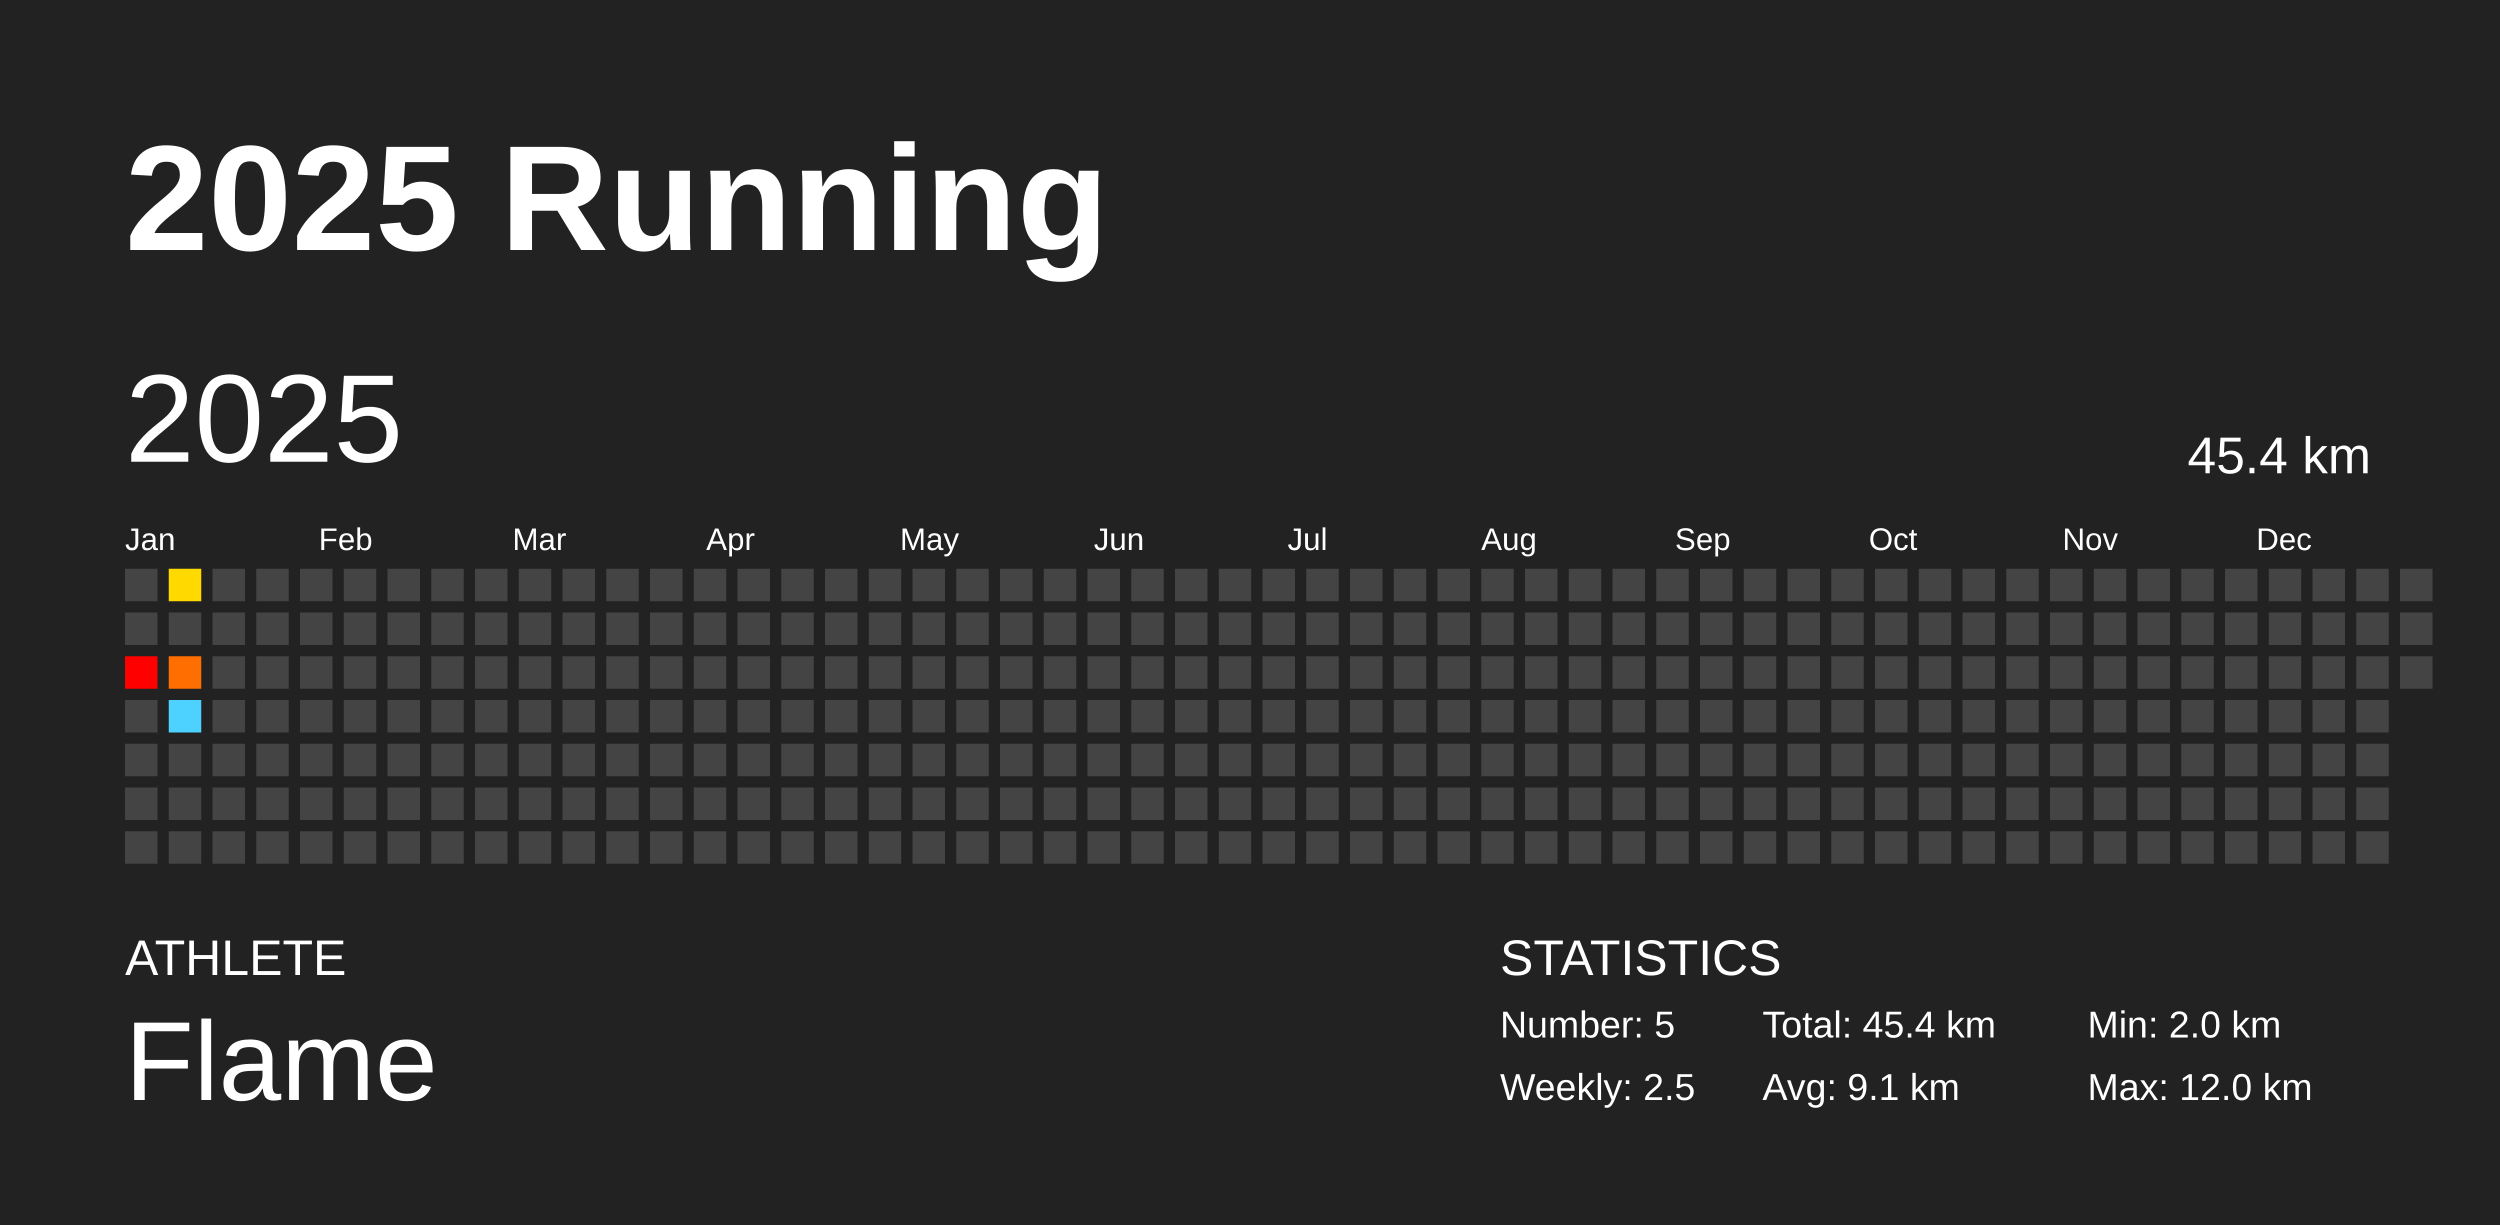
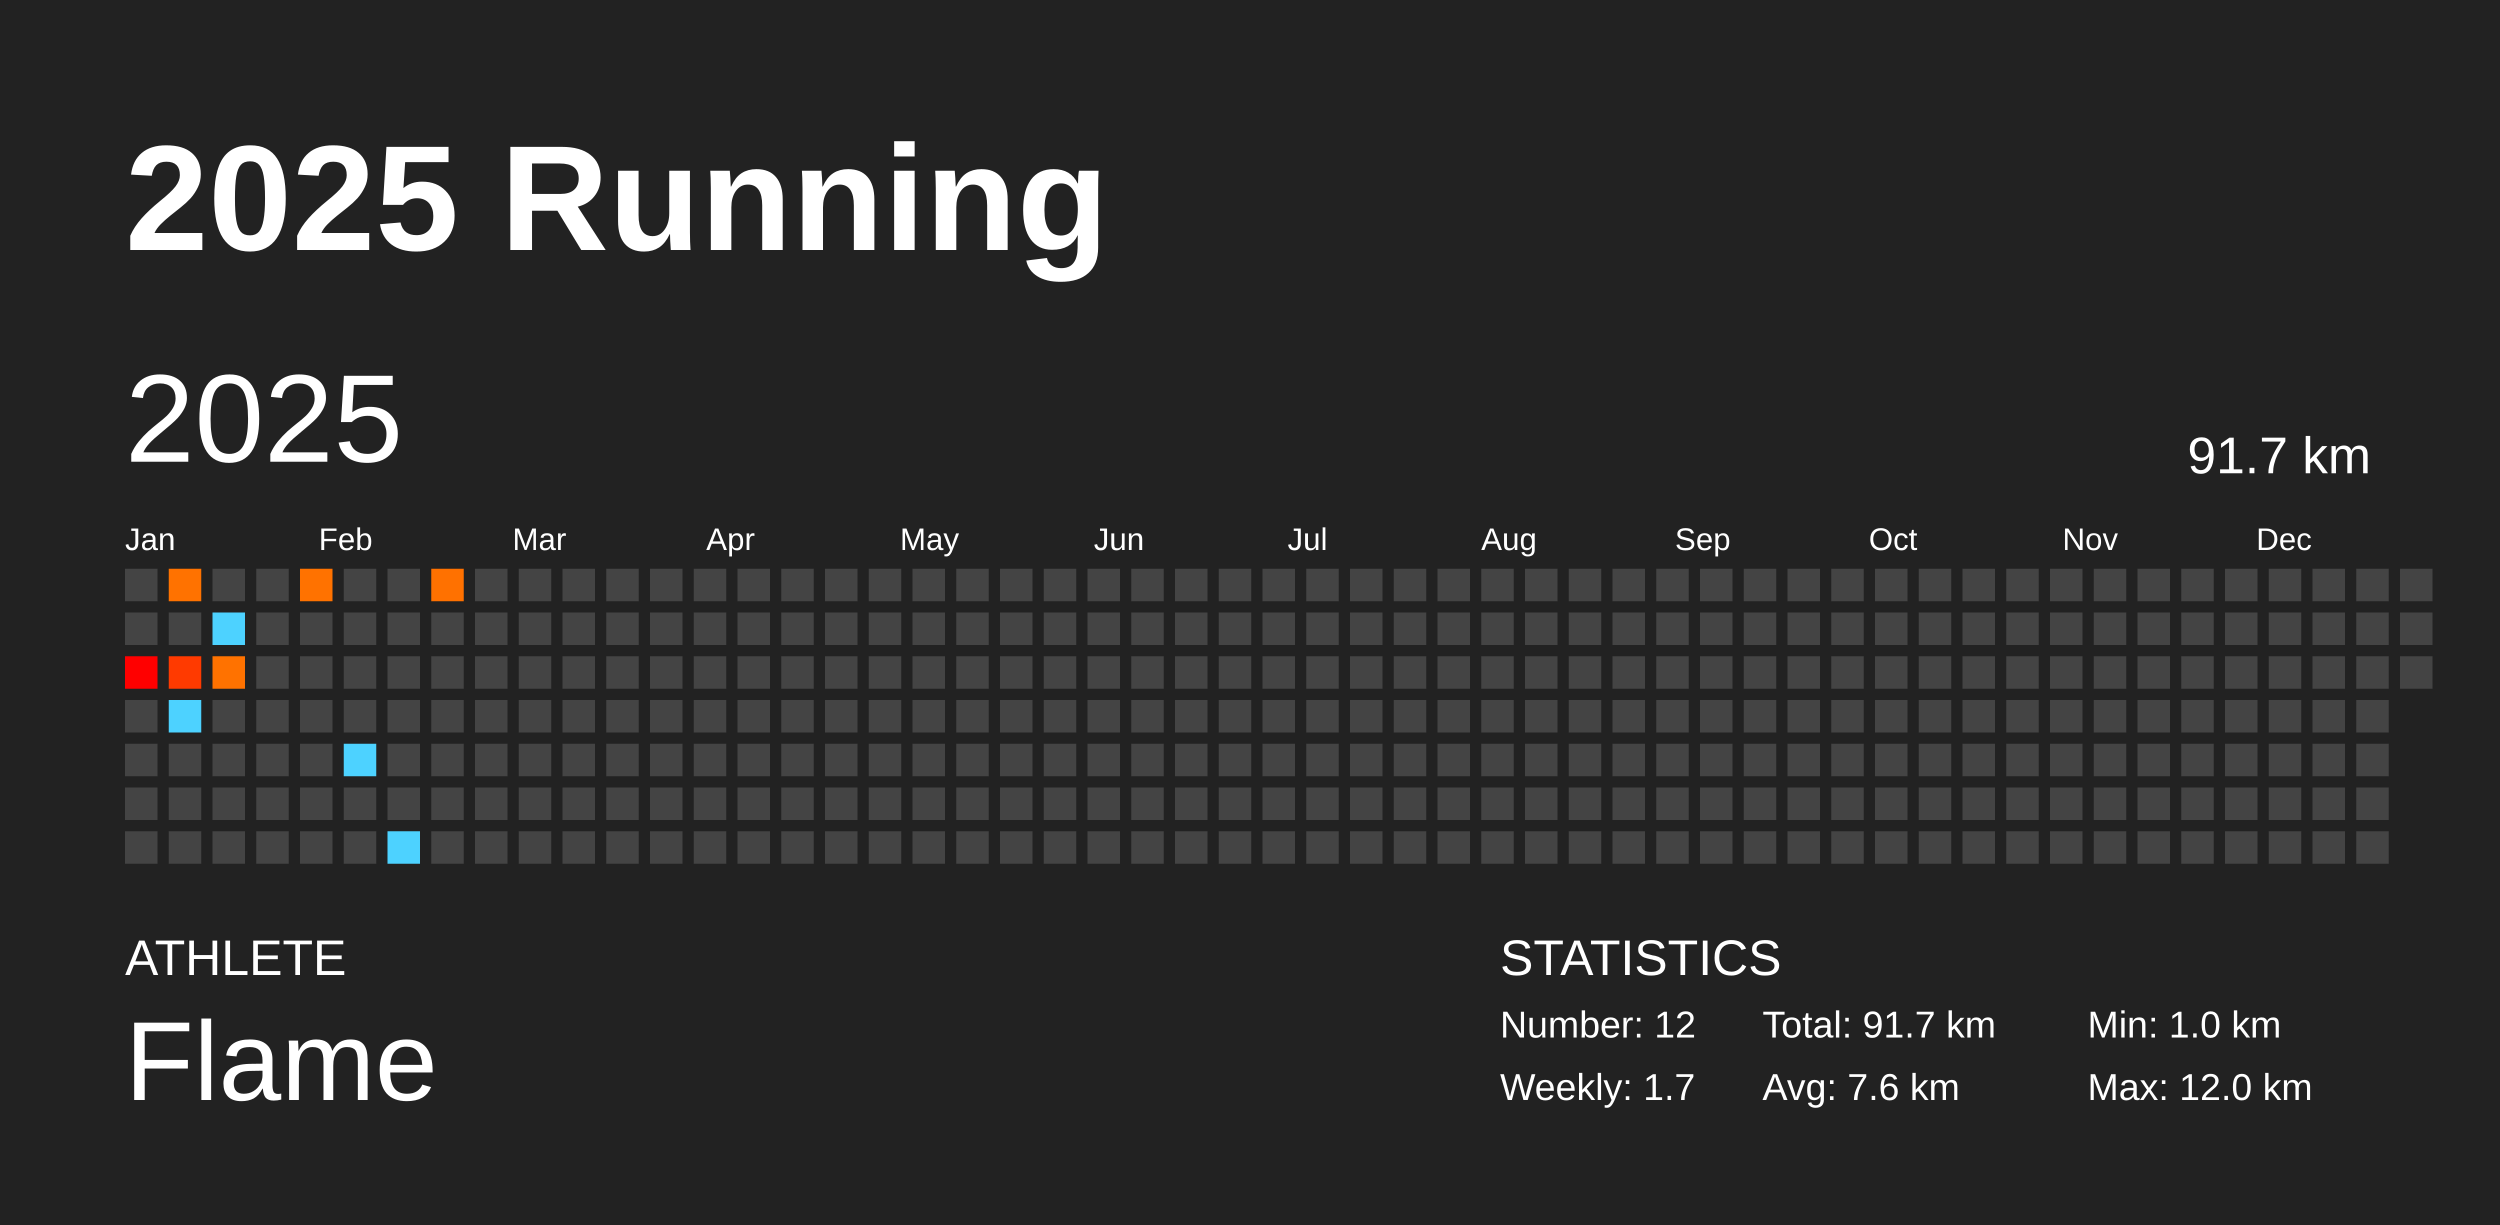
<svg xmlns="http://www.w3.org/2000/svg" baseProfile="full" height="98mm" version="1.1" viewBox="0,0,200,98" width="200mm">
  <defs />
  <rect fill="#222222" height="98" width="200" x="0" y="0" />
  <text fill="#FFFFFF" style="font-size:12px; font-family:Arial; font-weight:bold;" x="10" y="20">2025 Running</text>
  <text fill="#FFFFFF" style="font-size:4px; font-family:Arial" x="10" y="78">ATHLETE</text>
  <text fill="#FFFFFF" style="font-size:9px; font-family:Arial" x="10" y="88">Flame</text>
  <text fill="#FFFFFF" style="font-size:4px; font-family:Arial" x="120" y="78">STATISTICS</text>
-   <text fill="#FFFFFF" style="font-size:3px; font-family:Arial" x="120" y="83">Number: 5</text>
-   <text fill="#FFFFFF" style="font-size:3px; font-family:Arial" x="120" y="88">Weekly: 2.5</text>
-   <text fill="#FFFFFF" style="font-size:3px; font-family:Arial" x="141" y="83">Total: 45.4 km</text>
-   <text fill="#FFFFFF" style="font-size:3px; font-family:Arial" x="141" y="88">Avg: 9.1 km</text>
-   <text fill="#FFFFFF" style="font-size:3px; font-family:Arial" x="167" y="83">Min: 2.0 km</text>
+   <text fill="#FFFFFF" style="font-size:3px; font-family:Arial" x="120" y="83">Number: 12</text>
+   <text fill="#FFFFFF" style="font-size:3px; font-family:Arial" x="120" y="88">Weekly: 1.7</text>
+   <text fill="#FFFFFF" style="font-size:3px; font-family:Arial" x="141" y="83">Total: 91.7 km</text>
+   <text fill="#FFFFFF" style="font-size:3px; font-family:Arial" x="141" y="88">Avg: 7.6 km</text>
+   <text fill="#FFFFFF" style="font-size:3px; font-family:Arial" x="167" y="83">Min: 1.0 km</text>
  <text fill="#FFFFFF" style="font-size:3px; font-family:Arial" x="167" y="88">Max: 12.0 km</text>
  <text dominant-baseline="hanging" fill="#FFFFFF" style="font-size:10.0px; font-family:Arial;" x="10" y="30">2025</text>
-   <text dominant-baseline="hanging" fill="#FFFFFF" style="font-size:4.125px; font-family:Arial;" x="175" y="35">45.4 km</text>
+   <text dominant-baseline="hanging" fill="#FFFFFF" style="font-size:4.125px; font-family:Arial;" x="175" y="35">91.7 km</text>
  <text fill="#FFFFFF" style="font-size:2.5px; font-family:Arial" x="10.0" y="44">Jan</text>
  <text fill="#FFFFFF" style="font-size:2.5px; font-family:Arial" x="25.5" y="44">Feb</text>
  <text fill="#FFFFFF" style="font-size:2.5px; font-family:Arial" x="41.0" y="44">Mar</text>
  <text fill="#FFFFFF" style="font-size:2.5px; font-family:Arial" x="56.5" y="44">Apr</text>
  <text fill="#FFFFFF" style="font-size:2.5px; font-family:Arial" x="72.0" y="44">May</text>
  <text fill="#FFFFFF" style="font-size:2.5px; font-family:Arial" x="87.5" y="44">Jun</text>
  <text fill="#FFFFFF" style="font-size:2.5px; font-family:Arial" x="103.0" y="44">Jul</text>
  <text fill="#FFFFFF" style="font-size:2.5px; font-family:Arial" x="118.5" y="44">Aug</text>
  <text fill="#FFFFFF" style="font-size:2.5px; font-family:Arial" x="134.0" y="44">Sep</text>
  <text fill="#FFFFFF" style="font-size:2.5px; font-family:Arial" x="149.5" y="44">Oct</text>
  <text fill="#FFFFFF" style="font-size:2.5px; font-family:Arial" x="165.0" y="44">Nov</text>
  <text fill="#FFFFFF" style="font-size:2.5px; font-family:Arial" x="180.5" y="44">Dec</text>
  <rect fill="#444444" height="2.6" width="2.6" x="10.0" y="45.5" />
  <rect fill="#444444" height="2.6" width="2.6" x="10.0" y="49.0" />
  <rect fill="#ff0000" height="2.6" width="2.6" x="10.0" y="52.5" />
  <rect fill="#444444" height="2.6" width="2.6" x="10.0" y="56.0" />
  <rect fill="#444444" height="2.6" width="2.6" x="10.0" y="59.5" />
  <rect fill="#444444" height="2.6" width="2.6" x="10.0" y="63.0" />
  <rect fill="#444444" height="2.6" width="2.6" x="10.0" y="66.5" />
-   <rect fill="#ffd900" height="2.6" width="2.6" x="13.5" y="45.5" />
+   <rect fill="#ff7200" height="2.6" width="2.6" x="13.5" y="45.5" />
  <rect fill="#444444" height="2.6" width="2.6" x="13.5" y="49.0" />
-   <rect fill="#ff6e00" height="2.6" width="2.6" x="13.5" y="52.5" />
+   <rect fill="#ff3a00" height="2.6" width="2.6" x="13.5" y="52.5" />
  <rect fill="#4dd2ff" height="2.6" width="2.6" x="13.5" y="56.0" />
  <rect fill="#444444" height="2.6" width="2.6" x="13.5" y="59.5" />
  <rect fill="#444444" height="2.6" width="2.6" x="13.5" y="63.0" />
  <rect fill="#444444" height="2.6" width="2.6" x="13.5" y="66.5" />
  <rect fill="#444444" height="2.6" width="2.6" x="17.0" y="45.5" />
-   <rect fill="#444444" height="2.6" width="2.6" x="17.0" y="49.0" />
-   <rect fill="#444444" height="2.6" width="2.6" x="17.0" y="52.5" />
+   <rect fill="#4dd2ff" height="2.6" width="2.6" x="17.0" y="49.0" />
+   <rect fill="#ff7200" height="2.6" width="2.6" x="17.0" y="52.5" />
  <rect fill="#444444" height="2.6" width="2.6" x="17.0" y="56.0" />
  <rect fill="#444444" height="2.6" width="2.6" x="17.0" y="59.5" />
  <rect fill="#444444" height="2.6" width="2.6" x="17.0" y="63.0" />
  <rect fill="#444444" height="2.6" width="2.6" x="17.0" y="66.5" />
  <rect fill="#444444" height="2.6" width="2.6" x="20.5" y="45.5" />
  <rect fill="#444444" height="2.6" width="2.6" x="20.5" y="49.0" />
  <rect fill="#444444" height="2.6" width="2.6" x="20.5" y="52.5" />
  <rect fill="#444444" height="2.6" width="2.6" x="20.5" y="56.0" />
  <rect fill="#444444" height="2.6" width="2.6" x="20.5" y="59.5" />
  <rect fill="#444444" height="2.6" width="2.6" x="20.5" y="63.0" />
  <rect fill="#444444" height="2.6" width="2.6" x="20.5" y="66.5" />
-   <rect fill="#444444" height="2.6" width="2.6" x="24.0" y="45.5" />
+   <rect fill="#ff7200" height="2.6" width="2.6" x="24.0" y="45.5" />
  <rect fill="#444444" height="2.6" width="2.6" x="24.0" y="49.0" />
  <rect fill="#444444" height="2.6" width="2.6" x="24.0" y="52.5" />
  <rect fill="#444444" height="2.6" width="2.6" x="24.0" y="56.0" />
  <rect fill="#444444" height="2.6" width="2.6" x="24.0" y="59.5" />
  <rect fill="#444444" height="2.6" width="2.6" x="24.0" y="63.0" />
  <rect fill="#444444" height="2.6" width="2.6" x="24.0" y="66.5" />
  <rect fill="#444444" height="2.6" width="2.6" x="27.5" y="45.5" />
  <rect fill="#444444" height="2.6" width="2.6" x="27.5" y="49.0" />
  <rect fill="#444444" height="2.6" width="2.6" x="27.5" y="52.5" />
  <rect fill="#444444" height="2.6" width="2.6" x="27.5" y="56.0" />
-   <rect fill="#444444" height="2.6" width="2.6" x="27.5" y="59.5" />
+   <rect fill="#4dd2ff" height="2.6" width="2.6" x="27.5" y="59.5" />
  <rect fill="#444444" height="2.6" width="2.6" x="27.5" y="63.0" />
  <rect fill="#444444" height="2.6" width="2.6" x="27.5" y="66.5" />
  <rect fill="#444444" height="2.6" width="2.6" x="31.0" y="45.5" />
  <rect fill="#444444" height="2.6" width="2.6" x="31.0" y="49.0" />
  <rect fill="#444444" height="2.6" width="2.6" x="31.0" y="52.5" />
  <rect fill="#444444" height="2.6" width="2.6" x="31.0" y="56.0" />
  <rect fill="#444444" height="2.6" width="2.6" x="31.0" y="59.5" />
  <rect fill="#444444" height="2.6" width="2.6" x="31.0" y="63.0" />
-   <rect fill="#444444" height="2.6" width="2.6" x="31.0" y="66.5" />
-   <rect fill="#444444" height="2.6" width="2.6" x="34.5" y="45.5" />
+   <rect fill="#4dd2ff" height="2.6" width="2.6" x="31.0" y="66.5" />
+   <rect fill="#ff7100" height="2.6" width="2.6" x="34.5" y="45.5" />
  <rect fill="#444444" height="2.6" width="2.6" x="34.5" y="49.0" />
  <rect fill="#444444" height="2.6" width="2.6" x="34.5" y="52.5" />
  <rect fill="#444444" height="2.6" width="2.6" x="34.5" y="56.0" />
  <rect fill="#444444" height="2.6" width="2.6" x="34.5" y="59.5" />
  <rect fill="#444444" height="2.6" width="2.6" x="34.5" y="63.0" />
  <rect fill="#444444" height="2.6" width="2.6" x="34.5" y="66.5" />
  <rect fill="#444444" height="2.6" width="2.6" x="38.0" y="45.5" />
  <rect fill="#444444" height="2.6" width="2.6" x="38.0" y="49.0" />
  <rect fill="#444444" height="2.6" width="2.6" x="38.0" y="52.5" />
  <rect fill="#444444" height="2.6" width="2.6" x="38.0" y="56.0" />
  <rect fill="#444444" height="2.6" width="2.6" x="38.0" y="59.5" />
  <rect fill="#444444" height="2.6" width="2.6" x="38.0" y="63.0" />
  <rect fill="#444444" height="2.6" width="2.6" x="38.0" y="66.5" />
  <rect fill="#444444" height="2.6" width="2.6" x="41.5" y="45.5" />
  <rect fill="#444444" height="2.6" width="2.6" x="41.5" y="49.0" />
  <rect fill="#444444" height="2.6" width="2.6" x="41.5" y="52.5" />
  <rect fill="#444444" height="2.6" width="2.6" x="41.5" y="56.0" />
  <rect fill="#444444" height="2.6" width="2.6" x="41.5" y="59.5" />
  <rect fill="#444444" height="2.6" width="2.6" x="41.5" y="63.0" />
  <rect fill="#444444" height="2.6" width="2.6" x="41.5" y="66.5" />
  <rect fill="#444444" height="2.6" width="2.6" x="45.0" y="45.5" />
  <rect fill="#444444" height="2.6" width="2.6" x="45.0" y="49.0" />
  <rect fill="#444444" height="2.6" width="2.6" x="45.0" y="52.5" />
  <rect fill="#444444" height="2.6" width="2.6" x="45.0" y="56.0" />
  <rect fill="#444444" height="2.6" width="2.6" x="45.0" y="59.5" />
  <rect fill="#444444" height="2.6" width="2.6" x="45.0" y="63.0" />
  <rect fill="#444444" height="2.6" width="2.6" x="45.0" y="66.5" />
  <rect fill="#444444" height="2.6" width="2.6" x="48.5" y="45.5" />
  <rect fill="#444444" height="2.6" width="2.6" x="48.5" y="49.0" />
  <rect fill="#444444" height="2.6" width="2.6" x="48.5" y="52.5" />
  <rect fill="#444444" height="2.6" width="2.6" x="48.5" y="56.0" />
  <rect fill="#444444" height="2.6" width="2.6" x="48.5" y="59.5" />
  <rect fill="#444444" height="2.6" width="2.6" x="48.5" y="63.0" />
  <rect fill="#444444" height="2.6" width="2.6" x="48.5" y="66.5" />
  <rect fill="#444444" height="2.6" width="2.6" x="52.0" y="45.5" />
  <rect fill="#444444" height="2.6" width="2.6" x="52.0" y="49.0" />
  <rect fill="#444444" height="2.6" width="2.6" x="52.0" y="52.5" />
  <rect fill="#444444" height="2.6" width="2.6" x="52.0" y="56.0" />
  <rect fill="#444444" height="2.6" width="2.6" x="52.0" y="59.5" />
  <rect fill="#444444" height="2.6" width="2.6" x="52.0" y="63.0" />
  <rect fill="#444444" height="2.6" width="2.6" x="52.0" y="66.5" />
  <rect fill="#444444" height="2.6" width="2.6" x="55.5" y="45.5" />
  <rect fill="#444444" height="2.6" width="2.6" x="55.5" y="49.0" />
  <rect fill="#444444" height="2.6" width="2.6" x="55.5" y="52.5" />
  <rect fill="#444444" height="2.6" width="2.6" x="55.5" y="56.0" />
  <rect fill="#444444" height="2.6" width="2.6" x="55.5" y="59.5" />
  <rect fill="#444444" height="2.6" width="2.6" x="55.5" y="63.0" />
  <rect fill="#444444" height="2.6" width="2.6" x="55.5" y="66.5" />
  <rect fill="#444444" height="2.6" width="2.6" x="59.0" y="45.5" />
  <rect fill="#444444" height="2.6" width="2.6" x="59.0" y="49.0" />
  <rect fill="#444444" height="2.6" width="2.6" x="59.0" y="52.5" />
  <rect fill="#444444" height="2.6" width="2.6" x="59.0" y="56.0" />
  <rect fill="#444444" height="2.6" width="2.6" x="59.0" y="59.5" />
  <rect fill="#444444" height="2.6" width="2.6" x="59.0" y="63.0" />
  <rect fill="#444444" height="2.6" width="2.6" x="59.0" y="66.5" />
  <rect fill="#444444" height="2.6" width="2.6" x="62.5" y="45.5" />
  <rect fill="#444444" height="2.6" width="2.6" x="62.5" y="49.0" />
  <rect fill="#444444" height="2.6" width="2.6" x="62.5" y="52.5" />
  <rect fill="#444444" height="2.6" width="2.6" x="62.5" y="56.0" />
  <rect fill="#444444" height="2.6" width="2.6" x="62.5" y="59.5" />
  <rect fill="#444444" height="2.6" width="2.6" x="62.5" y="63.0" />
  <rect fill="#444444" height="2.6" width="2.6" x="62.5" y="66.5" />
  <rect fill="#444444" height="2.6" width="2.6" x="66.0" y="45.5" />
  <rect fill="#444444" height="2.6" width="2.6" x="66.0" y="49.0" />
  <rect fill="#444444" height="2.6" width="2.6" x="66.0" y="52.5" />
  <rect fill="#444444" height="2.6" width="2.6" x="66.0" y="56.0" />
  <rect fill="#444444" height="2.6" width="2.6" x="66.0" y="59.5" />
  <rect fill="#444444" height="2.6" width="2.6" x="66.0" y="63.0" />
  <rect fill="#444444" height="2.6" width="2.6" x="66.0" y="66.5" />
  <rect fill="#444444" height="2.6" width="2.6" x="69.5" y="45.5" />
  <rect fill="#444444" height="2.6" width="2.6" x="69.5" y="49.0" />
  <rect fill="#444444" height="2.6" width="2.6" x="69.5" y="52.5" />
  <rect fill="#444444" height="2.6" width="2.6" x="69.5" y="56.0" />
  <rect fill="#444444" height="2.6" width="2.6" x="69.5" y="59.5" />
  <rect fill="#444444" height="2.6" width="2.6" x="69.5" y="63.0" />
  <rect fill="#444444" height="2.6" width="2.6" x="69.5" y="66.5" />
  <rect fill="#444444" height="2.6" width="2.6" x="73.0" y="45.5" />
  <rect fill="#444444" height="2.6" width="2.6" x="73.0" y="49.0" />
  <rect fill="#444444" height="2.6" width="2.6" x="73.0" y="52.5" />
  <rect fill="#444444" height="2.6" width="2.6" x="73.0" y="56.0" />
  <rect fill="#444444" height="2.6" width="2.6" x="73.0" y="59.5" />
  <rect fill="#444444" height="2.6" width="2.6" x="73.0" y="63.0" />
  <rect fill="#444444" height="2.6" width="2.6" x="73.0" y="66.5" />
  <rect fill="#444444" height="2.6" width="2.6" x="76.5" y="45.5" />
  <rect fill="#444444" height="2.6" width="2.6" x="76.5" y="49.0" />
  <rect fill="#444444" height="2.6" width="2.6" x="76.5" y="52.5" />
  <rect fill="#444444" height="2.6" width="2.6" x="76.5" y="56.0" />
  <rect fill="#444444" height="2.6" width="2.6" x="76.5" y="59.5" />
  <rect fill="#444444" height="2.6" width="2.6" x="76.5" y="63.0" />
  <rect fill="#444444" height="2.6" width="2.6" x="76.5" y="66.5" />
  <rect fill="#444444" height="2.6" width="2.6" x="80.0" y="45.5" />
  <rect fill="#444444" height="2.6" width="2.6" x="80.0" y="49.0" />
  <rect fill="#444444" height="2.6" width="2.6" x="80.0" y="52.5" />
  <rect fill="#444444" height="2.6" width="2.6" x="80.0" y="56.0" />
  <rect fill="#444444" height="2.6" width="2.6" x="80.0" y="59.5" />
  <rect fill="#444444" height="2.6" width="2.6" x="80.0" y="63.0" />
  <rect fill="#444444" height="2.6" width="2.6" x="80.0" y="66.5" />
  <rect fill="#444444" height="2.6" width="2.6" x="83.5" y="45.5" />
  <rect fill="#444444" height="2.6" width="2.6" x="83.5" y="49.0" />
  <rect fill="#444444" height="2.6" width="2.6" x="83.5" y="52.5" />
  <rect fill="#444444" height="2.6" width="2.6" x="83.5" y="56.0" />
  <rect fill="#444444" height="2.6" width="2.6" x="83.5" y="59.5" />
  <rect fill="#444444" height="2.6" width="2.6" x="83.5" y="63.0" />
  <rect fill="#444444" height="2.6" width="2.6" x="83.5" y="66.5" />
  <rect fill="#444444" height="2.6" width="2.6" x="87.0" y="45.5" />
  <rect fill="#444444" height="2.6" width="2.6" x="87.0" y="49.0" />
  <rect fill="#444444" height="2.6" width="2.6" x="87.0" y="52.5" />
  <rect fill="#444444" height="2.6" width="2.6" x="87.0" y="56.0" />
  <rect fill="#444444" height="2.6" width="2.6" x="87.0" y="59.5" />
  <rect fill="#444444" height="2.6" width="2.6" x="87.0" y="63.0" />
  <rect fill="#444444" height="2.6" width="2.6" x="87.0" y="66.5" />
  <rect fill="#444444" height="2.6" width="2.6" x="90.5" y="45.5" />
  <rect fill="#444444" height="2.6" width="2.6" x="90.5" y="49.0" />
  <rect fill="#444444" height="2.6" width="2.6" x="90.5" y="52.5" />
  <rect fill="#444444" height="2.6" width="2.6" x="90.5" y="56.0" />
  <rect fill="#444444" height="2.6" width="2.6" x="90.5" y="59.5" />
  <rect fill="#444444" height="2.6" width="2.6" x="90.5" y="63.0" />
  <rect fill="#444444" height="2.6" width="2.6" x="90.5" y="66.5" />
  <rect fill="#444444" height="2.6" width="2.6" x="94.0" y="45.5" />
  <rect fill="#444444" height="2.6" width="2.6" x="94.0" y="49.0" />
  <rect fill="#444444" height="2.6" width="2.6" x="94.0" y="52.5" />
  <rect fill="#444444" height="2.6" width="2.6" x="94.0" y="56.0" />
  <rect fill="#444444" height="2.6" width="2.6" x="94.0" y="59.5" />
  <rect fill="#444444" height="2.6" width="2.6" x="94.0" y="63.0" />
  <rect fill="#444444" height="2.6" width="2.6" x="94.0" y="66.5" />
  <rect fill="#444444" height="2.6" width="2.6" x="97.5" y="45.5" />
  <rect fill="#444444" height="2.6" width="2.6" x="97.5" y="49.0" />
  <rect fill="#444444" height="2.6" width="2.6" x="97.5" y="52.5" />
  <rect fill="#444444" height="2.6" width="2.6" x="97.5" y="56.0" />
  <rect fill="#444444" height="2.6" width="2.6" x="97.5" y="59.5" />
  <rect fill="#444444" height="2.6" width="2.6" x="97.5" y="63.0" />
  <rect fill="#444444" height="2.6" width="2.6" x="97.5" y="66.5" />
  <rect fill="#444444" height="2.6" width="2.6" x="101.0" y="45.5" />
  <rect fill="#444444" height="2.6" width="2.6" x="101.0" y="49.0" />
  <rect fill="#444444" height="2.6" width="2.6" x="101.0" y="52.5" />
  <rect fill="#444444" height="2.6" width="2.6" x="101.0" y="56.0" />
  <rect fill="#444444" height="2.6" width="2.6" x="101.0" y="59.5" />
  <rect fill="#444444" height="2.6" width="2.6" x="101.0" y="63.0" />
  <rect fill="#444444" height="2.6" width="2.6" x="101.0" y="66.5" />
  <rect fill="#444444" height="2.6" width="2.6" x="104.5" y="45.5" />
  <rect fill="#444444" height="2.6" width="2.6" x="104.5" y="49.0" />
  <rect fill="#444444" height="2.6" width="2.6" x="104.5" y="52.5" />
  <rect fill="#444444" height="2.6" width="2.6" x="104.5" y="56.0" />
  <rect fill="#444444" height="2.6" width="2.6" x="104.5" y="59.5" />
  <rect fill="#444444" height="2.6" width="2.6" x="104.5" y="63.0" />
  <rect fill="#444444" height="2.6" width="2.6" x="104.5" y="66.5" />
  <rect fill="#444444" height="2.6" width="2.6" x="108.0" y="45.5" />
  <rect fill="#444444" height="2.6" width="2.6" x="108.0" y="49.0" />
  <rect fill="#444444" height="2.6" width="2.6" x="108.0" y="52.5" />
  <rect fill="#444444" height="2.6" width="2.6" x="108.0" y="56.0" />
  <rect fill="#444444" height="2.6" width="2.6" x="108.0" y="59.5" />
  <rect fill="#444444" height="2.6" width="2.6" x="108.0" y="63.0" />
  <rect fill="#444444" height="2.6" width="2.6" x="108.0" y="66.5" />
  <rect fill="#444444" height="2.6" width="2.6" x="111.5" y="45.5" />
  <rect fill="#444444" height="2.6" width="2.6" x="111.5" y="49.0" />
  <rect fill="#444444" height="2.6" width="2.6" x="111.5" y="52.5" />
  <rect fill="#444444" height="2.6" width="2.6" x="111.5" y="56.0" />
  <rect fill="#444444" height="2.6" width="2.6" x="111.5" y="59.5" />
  <rect fill="#444444" height="2.6" width="2.6" x="111.5" y="63.0" />
  <rect fill="#444444" height="2.6" width="2.6" x="111.5" y="66.5" />
  <rect fill="#444444" height="2.6" width="2.6" x="115.0" y="45.5" />
  <rect fill="#444444" height="2.6" width="2.6" x="115.0" y="49.0" />
  <rect fill="#444444" height="2.6" width="2.6" x="115.0" y="52.5" />
  <rect fill="#444444" height="2.6" width="2.6" x="115.0" y="56.0" />
  <rect fill="#444444" height="2.6" width="2.6" x="115.0" y="59.5" />
  <rect fill="#444444" height="2.6" width="2.6" x="115.0" y="63.0" />
  <rect fill="#444444" height="2.6" width="2.6" x="115.0" y="66.5" />
  <rect fill="#444444" height="2.6" width="2.6" x="118.5" y="45.5" />
  <rect fill="#444444" height="2.6" width="2.6" x="118.5" y="49.0" />
  <rect fill="#444444" height="2.6" width="2.6" x="118.5" y="52.5" />
  <rect fill="#444444" height="2.6" width="2.6" x="118.5" y="56.0" />
  <rect fill="#444444" height="2.6" width="2.6" x="118.5" y="59.5" />
  <rect fill="#444444" height="2.6" width="2.6" x="118.5" y="63.0" />
  <rect fill="#444444" height="2.6" width="2.6" x="118.5" y="66.5" />
  <rect fill="#444444" height="2.6" width="2.6" x="122.0" y="45.5" />
  <rect fill="#444444" height="2.6" width="2.6" x="122.0" y="49.0" />
  <rect fill="#444444" height="2.6" width="2.6" x="122.0" y="52.5" />
  <rect fill="#444444" height="2.6" width="2.6" x="122.0" y="56.0" />
  <rect fill="#444444" height="2.6" width="2.6" x="122.0" y="59.5" />
  <rect fill="#444444" height="2.6" width="2.6" x="122.0" y="63.0" />
  <rect fill="#444444" height="2.6" width="2.6" x="122.0" y="66.5" />
  <rect fill="#444444" height="2.6" width="2.6" x="125.5" y="45.5" />
  <rect fill="#444444" height="2.6" width="2.6" x="125.5" y="49.0" />
  <rect fill="#444444" height="2.6" width="2.6" x="125.5" y="52.5" />
  <rect fill="#444444" height="2.6" width="2.6" x="125.5" y="56.0" />
  <rect fill="#444444" height="2.6" width="2.6" x="125.5" y="59.5" />
  <rect fill="#444444" height="2.6" width="2.6" x="125.5" y="63.0" />
  <rect fill="#444444" height="2.6" width="2.6" x="125.5" y="66.5" />
  <rect fill="#444444" height="2.6" width="2.6" x="129.0" y="45.5" />
  <rect fill="#444444" height="2.6" width="2.6" x="129.0" y="49.0" />
  <rect fill="#444444" height="2.6" width="2.6" x="129.0" y="52.5" />
  <rect fill="#444444" height="2.6" width="2.6" x="129.0" y="56.0" />
  <rect fill="#444444" height="2.6" width="2.6" x="129.0" y="59.5" />
  <rect fill="#444444" height="2.6" width="2.6" x="129.0" y="63.0" />
  <rect fill="#444444" height="2.6" width="2.6" x="129.0" y="66.5" />
  <rect fill="#444444" height="2.6" width="2.6" x="132.5" y="45.5" />
  <rect fill="#444444" height="2.6" width="2.6" x="132.5" y="49.0" />
  <rect fill="#444444" height="2.6" width="2.6" x="132.5" y="52.5" />
  <rect fill="#444444" height="2.6" width="2.6" x="132.5" y="56.0" />
  <rect fill="#444444" height="2.6" width="2.6" x="132.5" y="59.5" />
  <rect fill="#444444" height="2.6" width="2.6" x="132.5" y="63.0" />
  <rect fill="#444444" height="2.6" width="2.6" x="132.5" y="66.5" />
  <rect fill="#444444" height="2.6" width="2.6" x="136.0" y="45.5" />
  <rect fill="#444444" height="2.6" width="2.6" x="136.0" y="49.0" />
  <rect fill="#444444" height="2.6" width="2.6" x="136.0" y="52.5" />
  <rect fill="#444444" height="2.6" width="2.6" x="136.0" y="56.0" />
  <rect fill="#444444" height="2.6" width="2.6" x="136.0" y="59.5" />
  <rect fill="#444444" height="2.6" width="2.6" x="136.0" y="63.0" />
  <rect fill="#444444" height="2.6" width="2.6" x="136.0" y="66.5" />
  <rect fill="#444444" height="2.6" width="2.6" x="139.5" y="45.5" />
  <rect fill="#444444" height="2.6" width="2.6" x="139.5" y="49.0" />
  <rect fill="#444444" height="2.6" width="2.6" x="139.5" y="52.5" />
  <rect fill="#444444" height="2.6" width="2.6" x="139.5" y="56.0" />
  <rect fill="#444444" height="2.6" width="2.6" x="139.5" y="59.5" />
  <rect fill="#444444" height="2.6" width="2.6" x="139.5" y="63.0" />
  <rect fill="#444444" height="2.6" width="2.6" x="139.5" y="66.5" />
  <rect fill="#444444" height="2.6" width="2.6" x="143.0" y="45.5" />
  <rect fill="#444444" height="2.6" width="2.6" x="143.0" y="49.0" />
  <rect fill="#444444" height="2.6" width="2.6" x="143.0" y="52.5" />
  <rect fill="#444444" height="2.6" width="2.6" x="143.0" y="56.0" />
  <rect fill="#444444" height="2.6" width="2.6" x="143.0" y="59.5" />
  <rect fill="#444444" height="2.6" width="2.6" x="143.0" y="63.0" />
  <rect fill="#444444" height="2.6" width="2.6" x="143.0" y="66.5" />
  <rect fill="#444444" height="2.6" width="2.6" x="146.5" y="45.5" />
  <rect fill="#444444" height="2.6" width="2.6" x="146.5" y="49.0" />
  <rect fill="#444444" height="2.6" width="2.6" x="146.5" y="52.5" />
  <rect fill="#444444" height="2.6" width="2.6" x="146.5" y="56.0" />
  <rect fill="#444444" height="2.6" width="2.6" x="146.5" y="59.5" />
  <rect fill="#444444" height="2.6" width="2.6" x="146.5" y="63.0" />
  <rect fill="#444444" height="2.6" width="2.6" x="146.5" y="66.5" />
  <rect fill="#444444" height="2.6" width="2.6" x="150.0" y="45.5" />
  <rect fill="#444444" height="2.6" width="2.6" x="150.0" y="49.0" />
  <rect fill="#444444" height="2.6" width="2.6" x="150.0" y="52.5" />
  <rect fill="#444444" height="2.6" width="2.6" x="150.0" y="56.0" />
  <rect fill="#444444" height="2.6" width="2.6" x="150.0" y="59.5" />
  <rect fill="#444444" height="2.6" width="2.6" x="150.0" y="63.0" />
  <rect fill="#444444" height="2.6" width="2.6" x="150.0" y="66.5" />
  <rect fill="#444444" height="2.6" width="2.6" x="153.5" y="45.5" />
  <rect fill="#444444" height="2.6" width="2.6" x="153.5" y="49.0" />
  <rect fill="#444444" height="2.6" width="2.6" x="153.5" y="52.5" />
  <rect fill="#444444" height="2.6" width="2.6" x="153.5" y="56.0" />
  <rect fill="#444444" height="2.6" width="2.6" x="153.5" y="59.5" />
  <rect fill="#444444" height="2.6" width="2.6" x="153.5" y="63.0" />
  <rect fill="#444444" height="2.6" width="2.6" x="153.5" y="66.5" />
  <rect fill="#444444" height="2.6" width="2.6" x="157.0" y="45.5" />
  <rect fill="#444444" height="2.6" width="2.6" x="157.0" y="49.0" />
  <rect fill="#444444" height="2.6" width="2.6" x="157.0" y="52.5" />
  <rect fill="#444444" height="2.6" width="2.6" x="157.0" y="56.0" />
  <rect fill="#444444" height="2.6" width="2.6" x="157.0" y="59.5" />
  <rect fill="#444444" height="2.6" width="2.6" x="157.0" y="63.0" />
  <rect fill="#444444" height="2.6" width="2.6" x="157.0" y="66.5" />
  <rect fill="#444444" height="2.6" width="2.6" x="160.5" y="45.5" />
  <rect fill="#444444" height="2.6" width="2.6" x="160.5" y="49.0" />
  <rect fill="#444444" height="2.6" width="2.6" x="160.5" y="52.5" />
  <rect fill="#444444" height="2.6" width="2.6" x="160.5" y="56.0" />
  <rect fill="#444444" height="2.6" width="2.6" x="160.5" y="59.5" />
  <rect fill="#444444" height="2.6" width="2.6" x="160.5" y="63.0" />
  <rect fill="#444444" height="2.6" width="2.6" x="160.5" y="66.5" />
  <rect fill="#444444" height="2.6" width="2.6" x="164.0" y="45.5" />
  <rect fill="#444444" height="2.6" width="2.6" x="164.0" y="49.0" />
  <rect fill="#444444" height="2.6" width="2.6" x="164.0" y="52.5" />
  <rect fill="#444444" height="2.6" width="2.6" x="164.0" y="56.0" />
  <rect fill="#444444" height="2.6" width="2.6" x="164.0" y="59.5" />
  <rect fill="#444444" height="2.6" width="2.6" x="164.0" y="63.0" />
  <rect fill="#444444" height="2.6" width="2.6" x="164.0" y="66.5" />
  <rect fill="#444444" height="2.6" width="2.6" x="167.5" y="45.5" />
  <rect fill="#444444" height="2.6" width="2.6" x="167.5" y="49.0" />
  <rect fill="#444444" height="2.6" width="2.6" x="167.5" y="52.5" />
  <rect fill="#444444" height="2.6" width="2.6" x="167.5" y="56.0" />
  <rect fill="#444444" height="2.6" width="2.6" x="167.5" y="59.5" />
  <rect fill="#444444" height="2.6" width="2.6" x="167.5" y="63.0" />
  <rect fill="#444444" height="2.6" width="2.6" x="167.5" y="66.5" />
  <rect fill="#444444" height="2.6" width="2.6" x="171.0" y="45.5" />
  <rect fill="#444444" height="2.6" width="2.6" x="171.0" y="49.0" />
  <rect fill="#444444" height="2.6" width="2.6" x="171.0" y="52.5" />
  <rect fill="#444444" height="2.6" width="2.6" x="171.0" y="56.0" />
  <rect fill="#444444" height="2.6" width="2.6" x="171.0" y="59.5" />
  <rect fill="#444444" height="2.6" width="2.6" x="171.0" y="63.0" />
  <rect fill="#444444" height="2.6" width="2.6" x="171.0" y="66.5" />
  <rect fill="#444444" height="2.6" width="2.6" x="174.5" y="45.5" />
  <rect fill="#444444" height="2.6" width="2.6" x="174.5" y="49.0" />
  <rect fill="#444444" height="2.6" width="2.6" x="174.5" y="52.5" />
  <rect fill="#444444" height="2.6" width="2.6" x="174.5" y="56.0" />
  <rect fill="#444444" height="2.6" width="2.6" x="174.5" y="59.5" />
  <rect fill="#444444" height="2.6" width="2.6" x="174.5" y="63.0" />
  <rect fill="#444444" height="2.6" width="2.6" x="174.5" y="66.5" />
  <rect fill="#444444" height="2.6" width="2.6" x="178.0" y="45.5" />
  <rect fill="#444444" height="2.6" width="2.6" x="178.0" y="49.0" />
  <rect fill="#444444" height="2.6" width="2.6" x="178.0" y="52.5" />
  <rect fill="#444444" height="2.6" width="2.6" x="178.0" y="56.0" />
  <rect fill="#444444" height="2.6" width="2.6" x="178.0" y="59.5" />
  <rect fill="#444444" height="2.6" width="2.6" x="178.0" y="63.0" />
  <rect fill="#444444" height="2.6" width="2.6" x="178.0" y="66.5" />
  <rect fill="#444444" height="2.6" width="2.6" x="181.5" y="45.5" />
  <rect fill="#444444" height="2.6" width="2.6" x="181.5" y="49.0" />
  <rect fill="#444444" height="2.6" width="2.6" x="181.5" y="52.5" />
  <rect fill="#444444" height="2.6" width="2.6" x="181.5" y="56.0" />
  <rect fill="#444444" height="2.6" width="2.6" x="181.5" y="59.5" />
  <rect fill="#444444" height="2.6" width="2.6" x="181.5" y="63.0" />
  <rect fill="#444444" height="2.6" width="2.6" x="181.5" y="66.5" />
  <rect fill="#444444" height="2.6" width="2.6" x="185.0" y="45.5" />
  <rect fill="#444444" height="2.6" width="2.6" x="185.0" y="49.0" />
  <rect fill="#444444" height="2.6" width="2.6" x="185.0" y="52.5" />
  <rect fill="#444444" height="2.6" width="2.6" x="185.0" y="56.0" />
  <rect fill="#444444" height="2.6" width="2.6" x="185.0" y="59.5" />
  <rect fill="#444444" height="2.6" width="2.6" x="185.0" y="63.0" />
  <rect fill="#444444" height="2.6" width="2.6" x="185.0" y="66.5" />
  <rect fill="#444444" height="2.6" width="2.6" x="188.5" y="45.5" />
  <rect fill="#444444" height="2.6" width="2.6" x="188.5" y="49.0" />
  <rect fill="#444444" height="2.6" width="2.6" x="188.5" y="52.5" />
  <rect fill="#444444" height="2.6" width="2.6" x="188.5" y="56.0" />
  <rect fill="#444444" height="2.6" width="2.6" x="188.5" y="59.5" />
  <rect fill="#444444" height="2.6" width="2.6" x="188.5" y="63.0" />
  <rect fill="#444444" height="2.6" width="2.6" x="188.5" y="66.5" />
  <rect fill="#444444" height="2.6" width="2.6" x="192.0" y="45.5" />
  <rect fill="#444444" height="2.6" width="2.6" x="192.0" y="49.0" />
  <rect fill="#444444" height="2.6" width="2.6" x="192.0" y="52.5" />
</svg>
